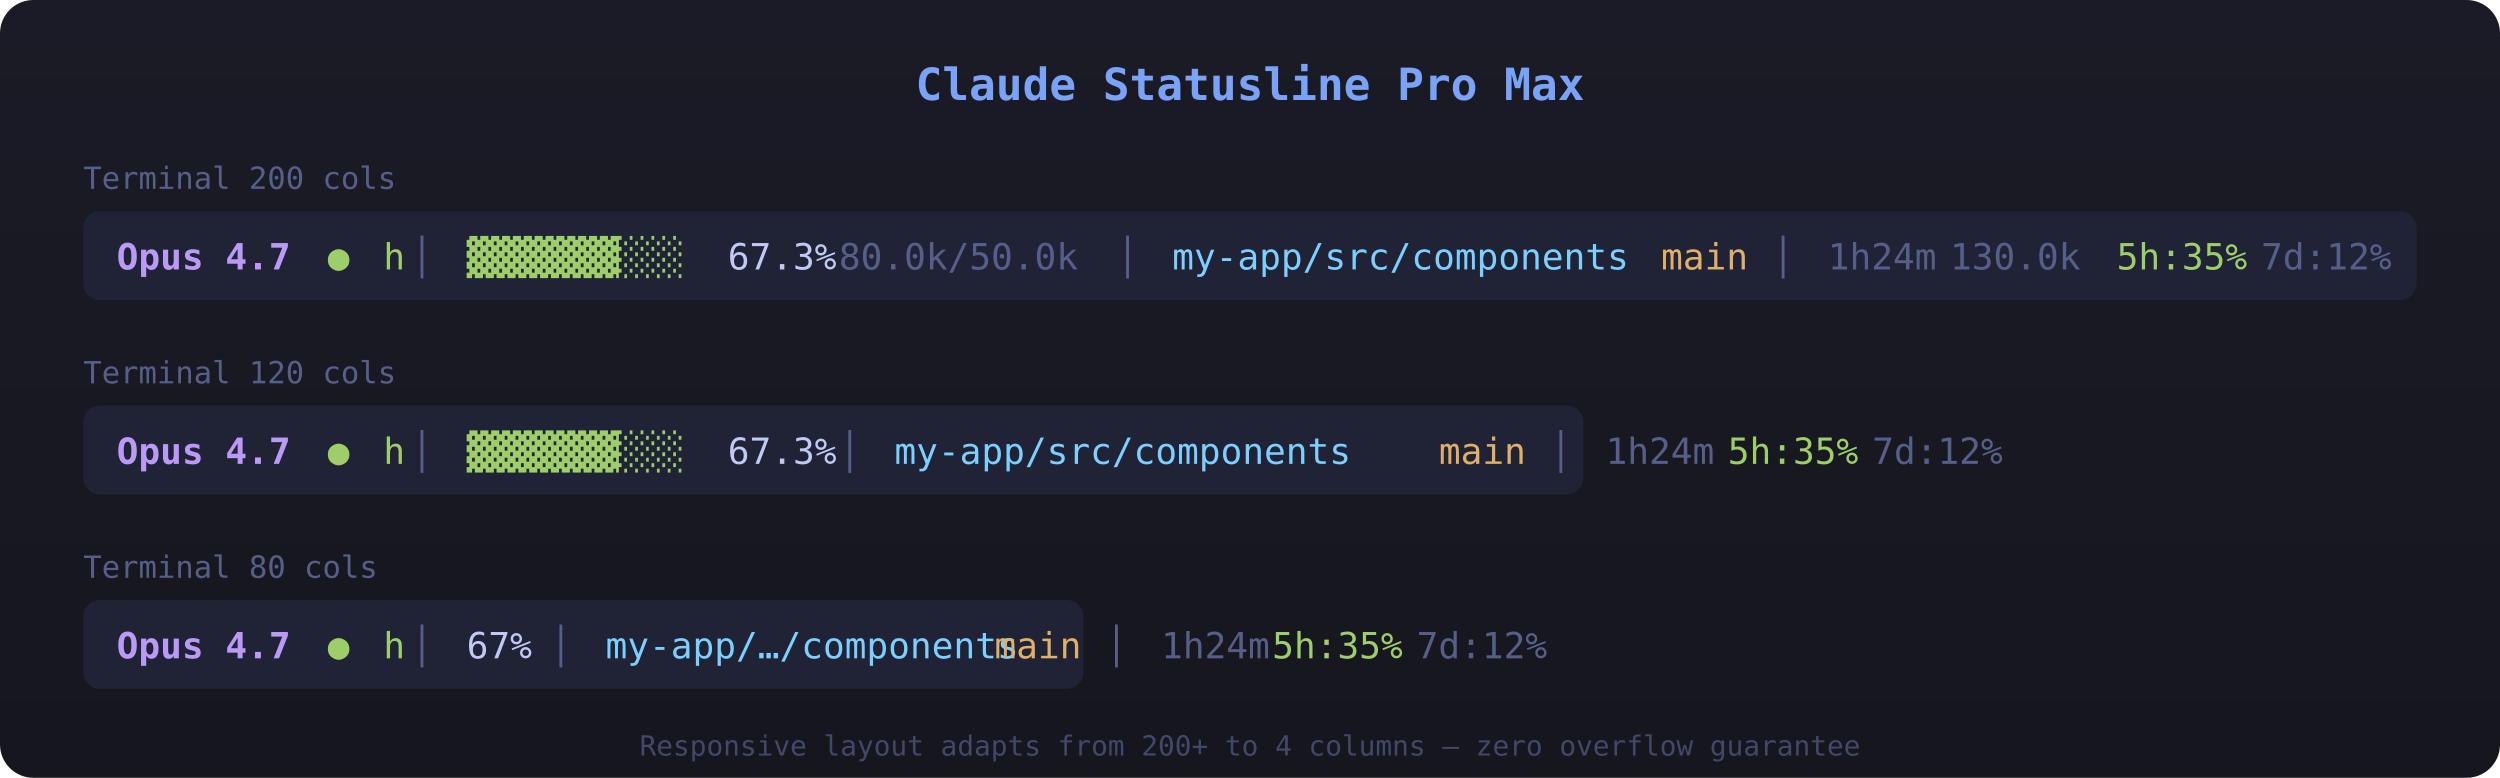
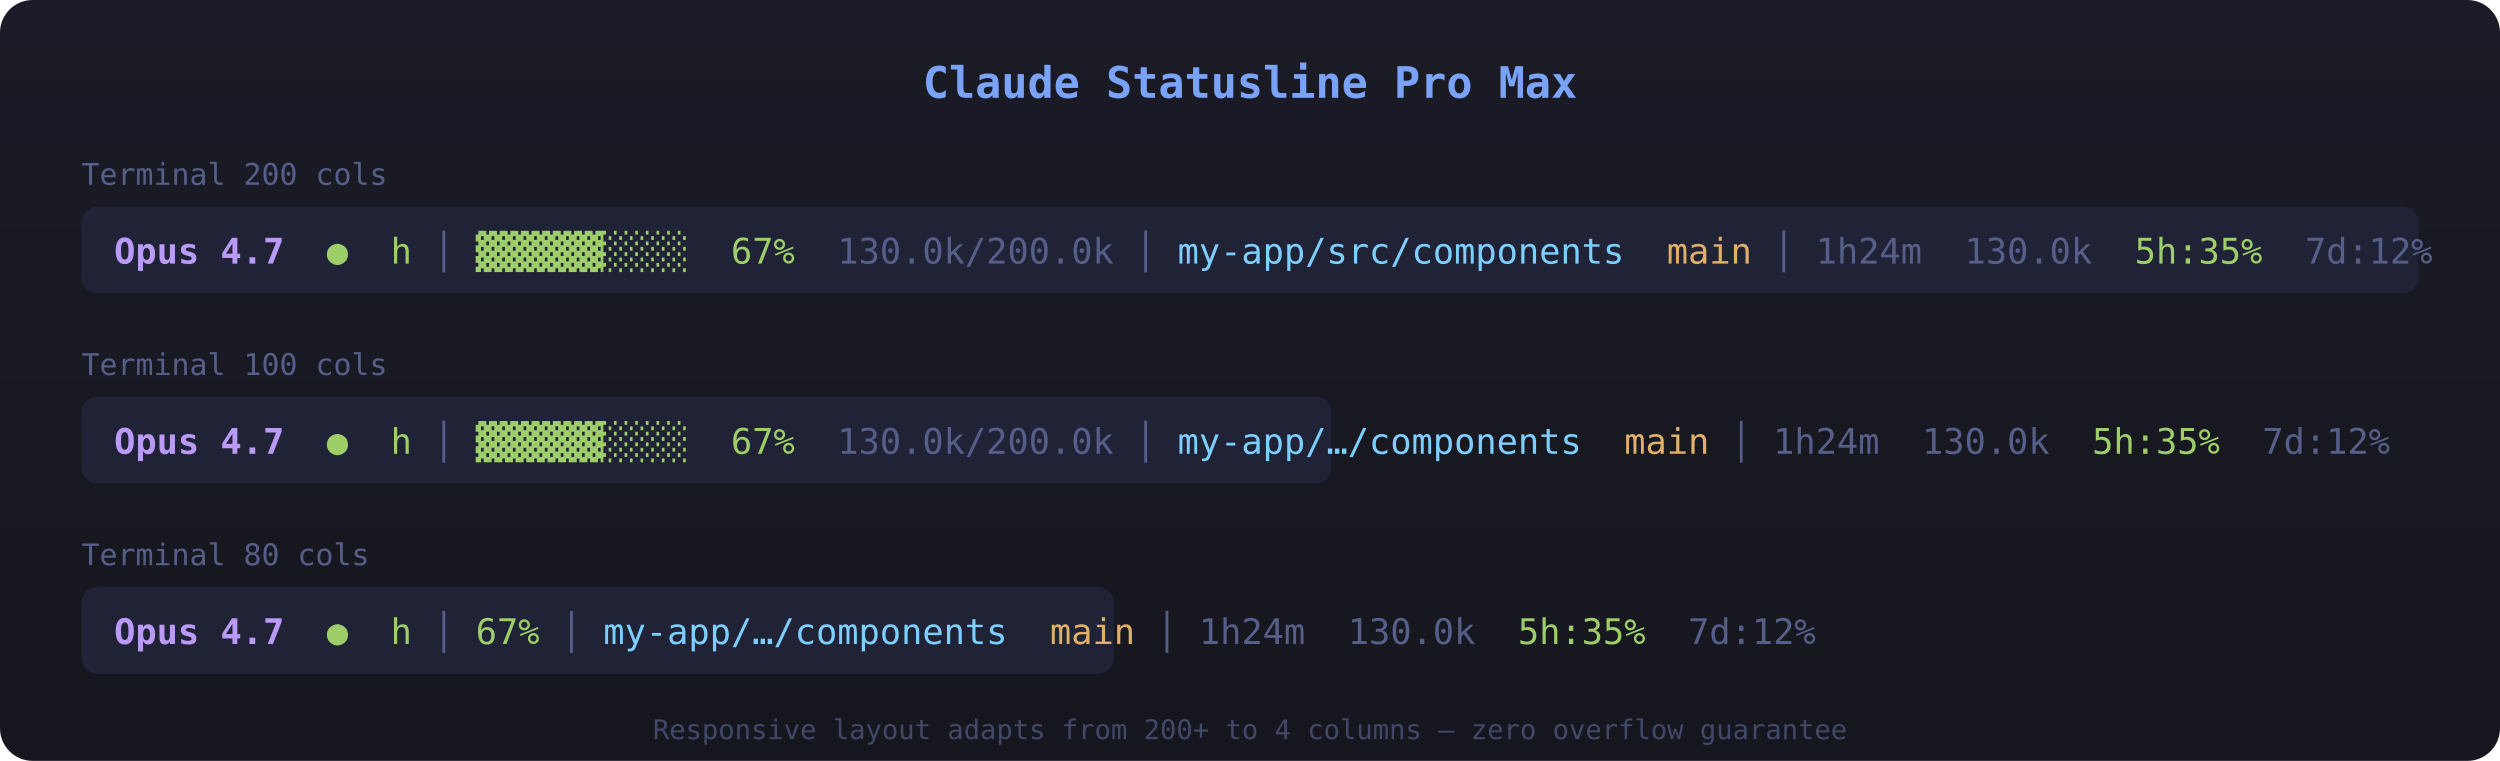
- <svg xmlns="http://www.w3.org/2000/svg" width="900" height="280" viewBox="0 0 900 280">
+ <svg xmlns="http://www.w3.org/2000/svg" width="920" height="280" viewBox="0 0 920 280">
  <defs>
    <linearGradient id="bg" x1="0" y1="0" x2="0" y2="1">
      <stop offset="0%" stop-color="#1a1b26" />
      <stop offset="100%" stop-color="#16161e" />
    </linearGradient>
  </defs>
-   <rect width="900" height="280" rx="12" fill="url(#bg)" />
-   <text x="450" y="36" text-anchor="middle" fill="#7aa2f7" font-family="monospace" font-size="16" font-weight="bold">Claude Statusline Pro Max</text>
+   <rect width="920" height="280" rx="12" fill="url(#bg)" />
+   <text x="460" y="36" text-anchor="middle" fill="#7aa2f7" font-family="monospace" font-size="16" font-weight="bold">Claude Statusline Pro Max</text>
  <text x="30" y="68" fill="#565f89" font-family="monospace" font-size="11">Terminal 200 cols</text>
-   <rect x="30" y="76" width="840" height="32" rx="6" fill="#1f2335" />
-   <text x="42" y="97" fill="#bb9af7" font-family="monospace" font-size="13" font-weight="bold">Opus 4.7</text>
-   <text x="118" y="97" fill="#9ece6a" font-family="monospace" font-size="13"> ● </text>
-   <text x="138" y="97" fill="#9ece6a" font-family="monospace" font-size="13">h</text>
-   <text x="148" y="97" fill="#565f89" font-family="monospace" font-size="13"> │ </text>
-   <text x="168" y="97" fill="#9ece6a" font-family="monospace" font-size="13">▓▓▓▓▓▓▓░░░</text>
-   <text x="262" y="97" fill="#c0caf5" font-family="monospace" font-size="13">67.3%</text>
-   <text x="302" y="97" fill="#565f89" font-family="monospace" font-size="13">80.0k/50.0k</text>
-   <text x="402" y="97" fill="#565f89" font-family="monospace" font-size="13"> │ </text>
-   <text x="422" y="97" fill="#7dcfff" font-family="monospace" font-size="13">my-app/src/components</text>
-   <text x="598" y="97" fill="#e0af68" font-family="monospace" font-size="13"> main</text>
-   <text x="638" y="97" fill="#565f89" font-family="monospace" font-size="13"> │ </text>
-   <text x="658" y="97" fill="#565f89" font-family="monospace" font-size="13">1h24m</text>
-   <text x="702" y="97" fill="#565f89" font-family="monospace" font-size="13"> 130.0k</text>
-   <text x="762" y="97" fill="#9ece6a" font-family="monospace" font-size="13">5h:35%</text>
-   <text x="814" y="97" fill="#565f89" font-family="monospace" font-size="13">7d:12%</text>
-   <text x="30" y="138" fill="#565f89" font-family="monospace" font-size="11">Terminal 120 cols</text>
-   <rect x="30" y="146" width="540" height="32" rx="6" fill="#1f2335" />
-   <text x="42" y="167" fill="#bb9af7" font-family="monospace" font-size="13" font-weight="bold">Opus 4.7</text>
-   <text x="118" y="167" fill="#9ece6a" font-family="monospace" font-size="13"> ● </text>
-   <text x="138" y="167" fill="#9ece6a" font-family="monospace" font-size="13">h</text>
-   <text x="148" y="167" fill="#565f89" font-family="monospace" font-size="13"> │ </text>
-   <text x="168" y="167" fill="#9ece6a" font-family="monospace" font-size="13">▓▓▓▓▓▓▓░░░</text>
-   <text x="262" y="167" fill="#c0caf5" font-family="monospace" font-size="13">67.3%</text>
-   <text x="302" y="167" fill="#565f89" font-family="monospace" font-size="13"> │ </text>
-   <text x="322" y="167" fill="#7dcfff" font-family="monospace" font-size="13">my-app/src/components</text>
-   <text x="518" y="167" fill="#e0af68" font-family="monospace" font-size="13"> main</text>
-   <text x="558" y="167" fill="#565f89" font-family="monospace" font-size="13"> │ </text>
-   <text x="578" y="167" fill="#565f89" font-family="monospace" font-size="13">1h24m</text>
-   <text x="622" y="167" fill="#9ece6a" font-family="monospace" font-size="13">5h:35%</text>
-   <text x="674" y="167" fill="#565f89" font-family="monospace" font-size="13">7d:12%</text>
+   <rect x="30" y="76" width="860" height="32" rx="6" fill="#1f2335" />
+   <text y="97" font-family="monospace" font-size="13">
+     <tspan x="42" fill="#bb9af7" font-weight="bold">Opus 4.7</tspan>
+     <tspan fill="#565f89"> </tspan>
+     <tspan fill="#9ece6a">●</tspan>
+     <tspan fill="#565f89"> </tspan>
+     <tspan fill="#9ece6a">h</tspan>
+     <tspan fill="#565f89"> │ </tspan>
+     <tspan fill="#9ece6a">▓▓▓▓▓▓░░░░</tspan>
+     <tspan fill="#565f89"> </tspan>
+     <tspan fill="#9ece6a">67%</tspan>
+     <tspan fill="#565f89"> </tspan>
+     <tspan fill="#565f89">130.0k/200.0k</tspan>
+     <tspan fill="#565f89"> │ </tspan>
+     <tspan fill="#7dcfff">my-app/src/components</tspan>
+     <tspan fill="#565f89"> </tspan>
+     <tspan fill="#e0af68">main</tspan>
+     <tspan fill="#565f89"> │ </tspan>
+     <tspan fill="#565f89">1h24m</tspan>
+     <tspan fill="#565f89"> </tspan>
+     <tspan fill="#565f89">130.0k</tspan>
+     <tspan fill="#565f89"> </tspan>
+     <tspan fill="#9ece6a">5h:35%</tspan>
+     <tspan fill="#565f89"> </tspan>
+     <tspan fill="#565f89">7d:12%</tspan>
+   </text>
+   <text x="30" y="138" fill="#565f89" font-family="monospace" font-size="11">Terminal 100 cols</text>
+   <rect x="30" y="146" width="460" height="32" rx="6" fill="#1f2335" />
+   <text y="167" font-family="monospace" font-size="13">
+     <tspan x="42" fill="#bb9af7" font-weight="bold">Opus 4.7</tspan>
+     <tspan fill="#565f89"> </tspan>
+     <tspan fill="#9ece6a">●</tspan>
+     <tspan fill="#565f89"> </tspan>
+     <tspan fill="#9ece6a">h</tspan>
+     <tspan fill="#565f89"> │ </tspan>
+     <tspan fill="#9ece6a">▓▓▓▓▓▓░░░░</tspan>
+     <tspan fill="#565f89"> </tspan>
+     <tspan fill="#9ece6a">67%</tspan>
+     <tspan fill="#565f89"> </tspan>
+     <tspan fill="#565f89">130.0k/200.0k</tspan>
+     <tspan fill="#565f89"> │ </tspan>
+     <tspan fill="#7dcfff">my-app/…/components</tspan>
+     <tspan fill="#565f89"> </tspan>
+     <tspan fill="#e0af68">main</tspan>
+     <tspan fill="#565f89"> │ </tspan>
+     <tspan fill="#565f89">1h24m</tspan>
+     <tspan fill="#565f89"> </tspan>
+     <tspan fill="#565f89">130.0k</tspan>
+     <tspan fill="#565f89"> </tspan>
+     <tspan fill="#9ece6a">5h:35%</tspan>
+     <tspan fill="#565f89"> </tspan>
+     <tspan fill="#565f89">7d:12%</tspan>
+   </text>
  <text x="30" y="208" fill="#565f89" font-family="monospace" font-size="11">Terminal 80 cols</text>
-   <rect x="30" y="216" width="360" height="32" rx="6" fill="#1f2335" />
-   <text x="42" y="237" fill="#bb9af7" font-family="monospace" font-size="13" font-weight="bold">Opus 4.7</text>
-   <text x="118" y="237" fill="#9ece6a" font-family="monospace" font-size="13"> ● </text>
-   <text x="138" y="237" fill="#9ece6a" font-family="monospace" font-size="13">h</text>
-   <text x="148" y="237" fill="#565f89" font-family="monospace" font-size="13"> │ </text>
-   <text x="168" y="237" fill="#c0caf5" font-family="monospace" font-size="13">67%</text>
-   <text x="198" y="237" fill="#565f89" font-family="monospace" font-size="13"> │ </text>
-   <text x="218" y="237" fill="#7dcfff" font-family="monospace" font-size="13">my-app/…/components</text>
-   <text x="358" y="237" fill="#e0af68" font-family="monospace" font-size="13"> main</text>
-   <text x="398" y="237" fill="#565f89" font-family="monospace" font-size="13"> │ </text>
-   <text x="418" y="237" fill="#565f89" font-family="monospace" font-size="13">1h24m</text>
-   <text x="458" y="237" fill="#9ece6a" font-family="monospace" font-size="13">5h:35%</text>
-   <text x="510" y="237" fill="#565f89" font-family="monospace" font-size="13">7d:12%</text>
-   <text x="450" y="272" text-anchor="middle" fill="#414868" font-family="monospace" font-size="10">Responsive layout adapts from 200+ to 4 columns — zero overflow guarantee</text>
+   <rect x="30" y="216" width="380" height="32" rx="6" fill="#1f2335" />
+   <text y="237" font-family="monospace" font-size="13">
+     <tspan x="42" fill="#bb9af7" font-weight="bold">Opus 4.7</tspan>
+     <tspan fill="#565f89"> </tspan>
+     <tspan fill="#9ece6a">●</tspan>
+     <tspan fill="#565f89"> </tspan>
+     <tspan fill="#9ece6a">h</tspan>
+     <tspan fill="#565f89"> │ </tspan>
+     <tspan fill="#9ece6a">67%</tspan>
+     <tspan fill="#565f89"> │ </tspan>
+     <tspan fill="#7dcfff">my-app/…/components</tspan>
+     <tspan fill="#565f89"> </tspan>
+     <tspan fill="#e0af68">main</tspan>
+     <tspan fill="#565f89"> │ </tspan>
+     <tspan fill="#565f89">1h24m</tspan>
+     <tspan fill="#565f89"> </tspan>
+     <tspan fill="#565f89">130.0k</tspan>
+     <tspan fill="#565f89"> </tspan>
+     <tspan fill="#9ece6a">5h:35%</tspan>
+     <tspan fill="#565f89"> </tspan>
+     <tspan fill="#565f89">7d:12%</tspan>
+   </text>
+   <text x="460" y="272" text-anchor="middle" fill="#414868" font-family="monospace" font-size="10">Responsive layout adapts from 200+ to 4 columns — zero overflow guarantee</text>
</svg>
